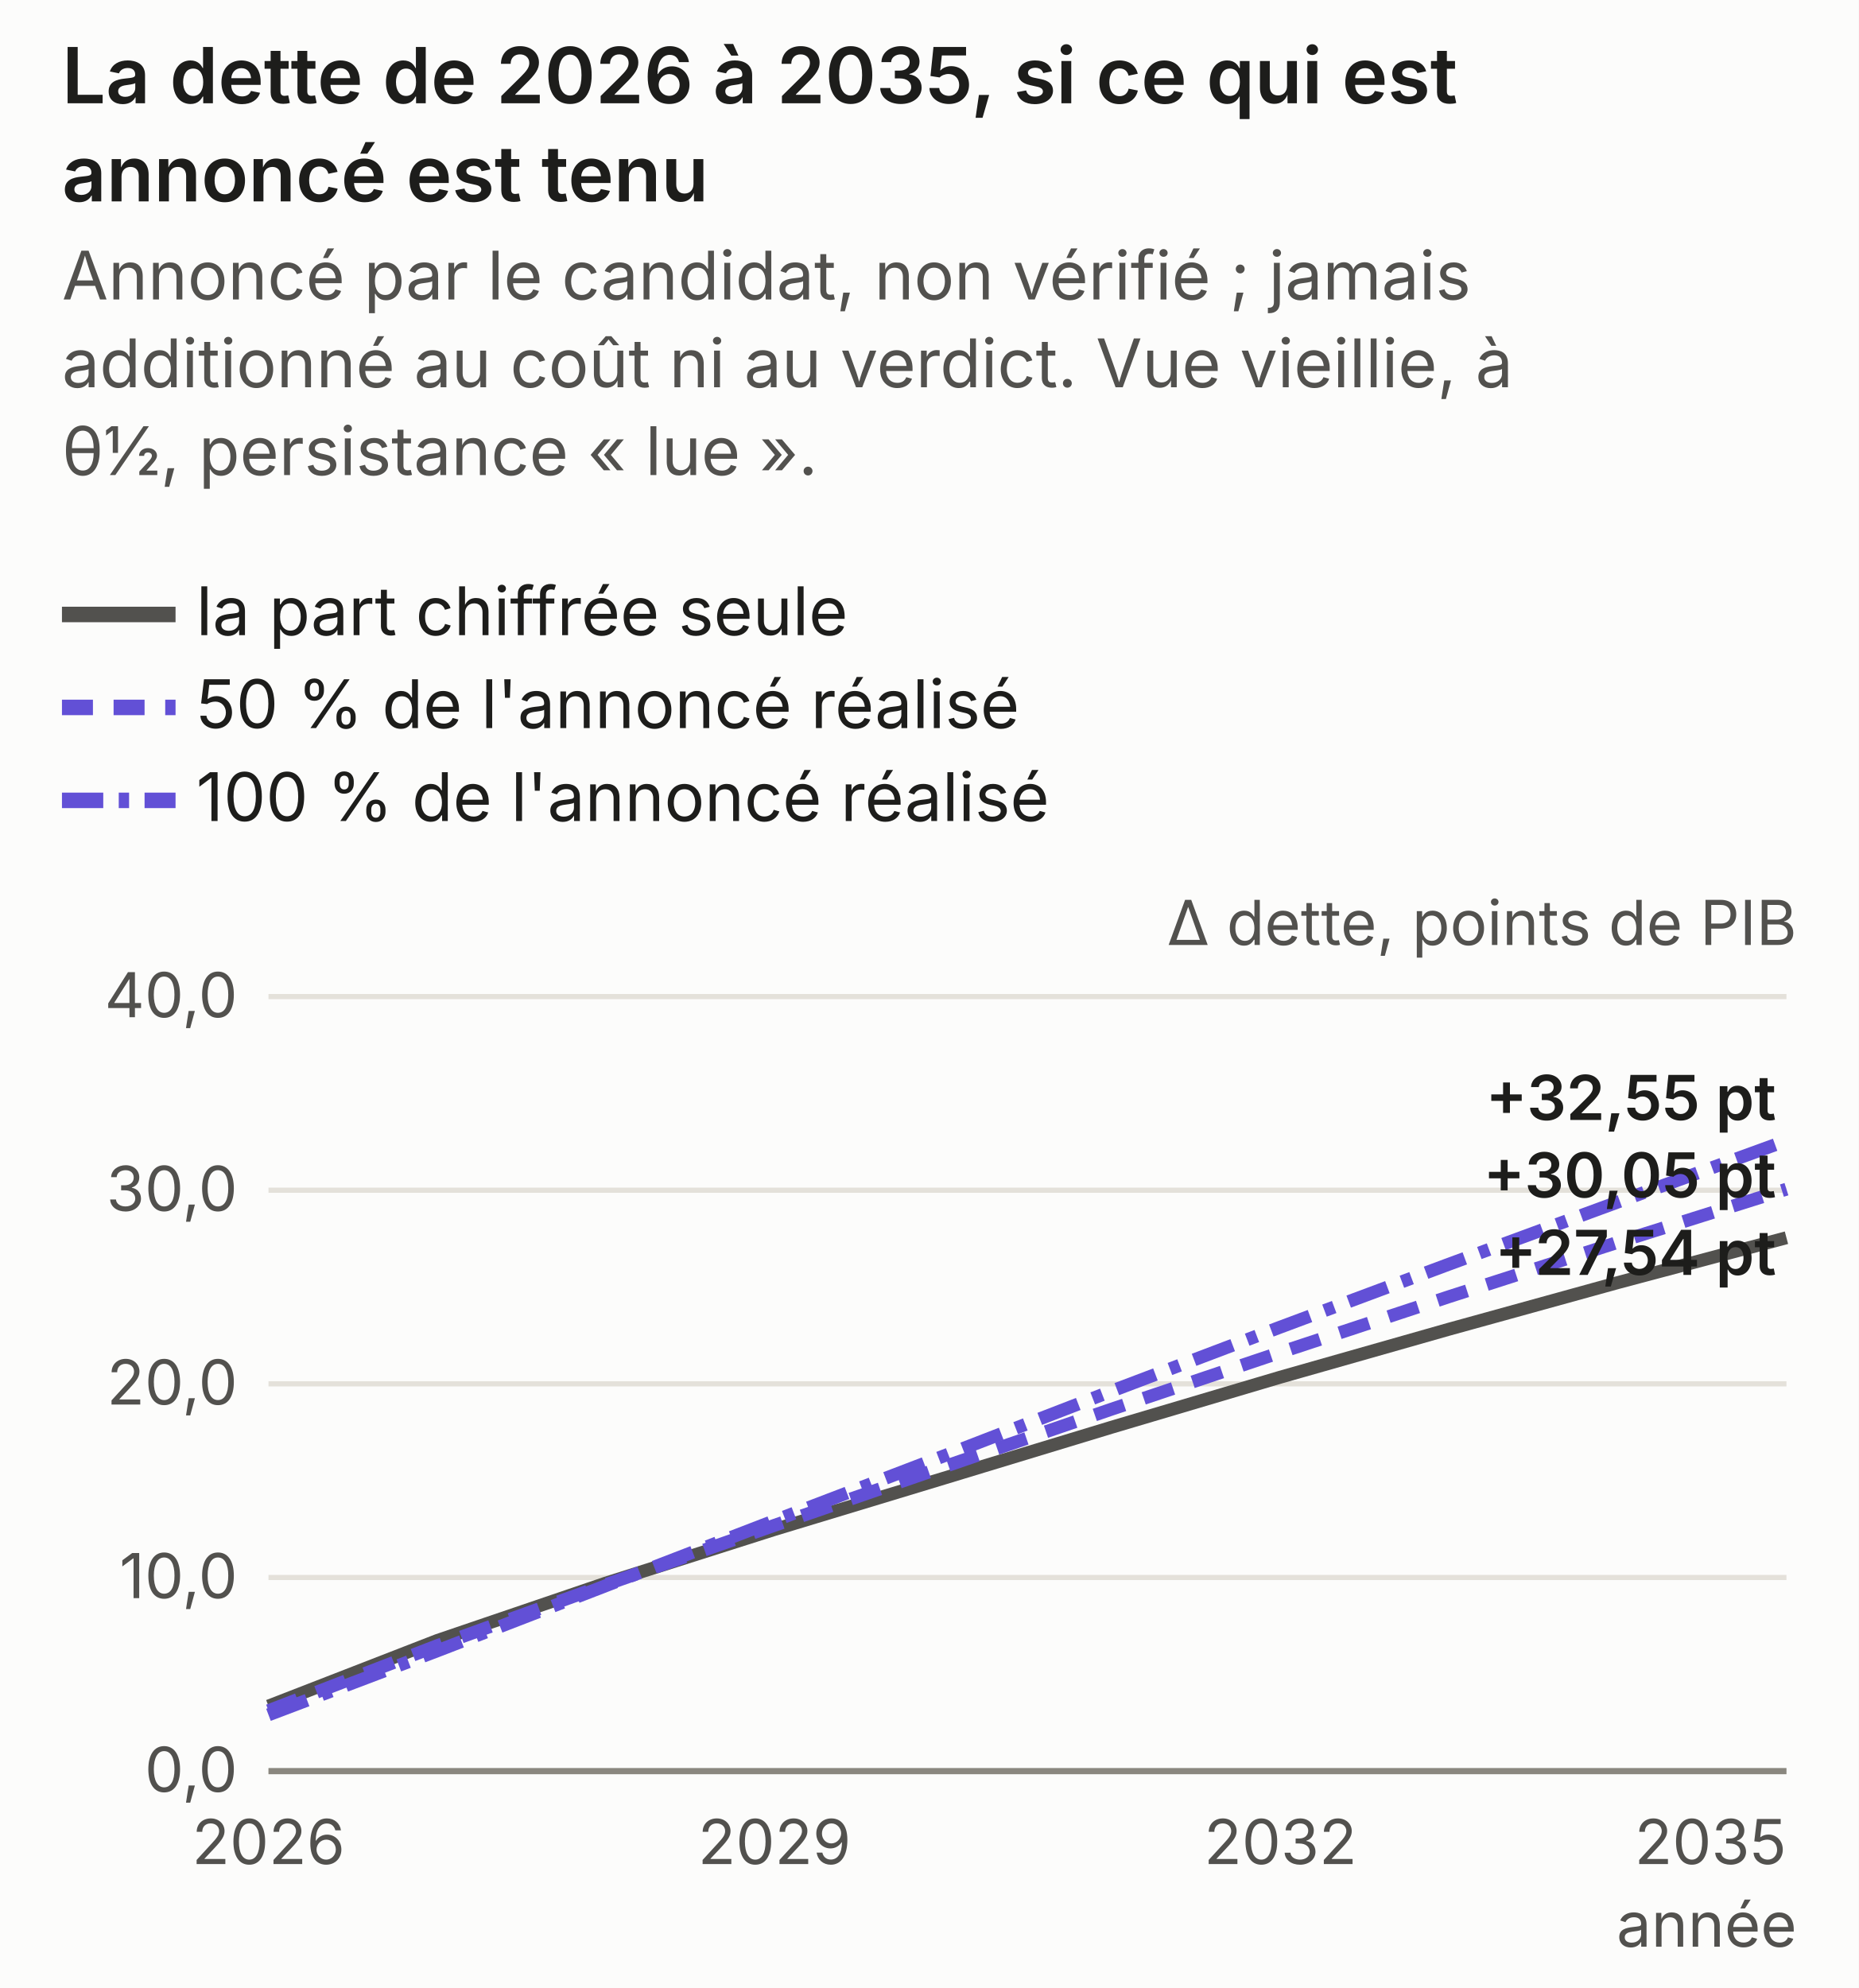
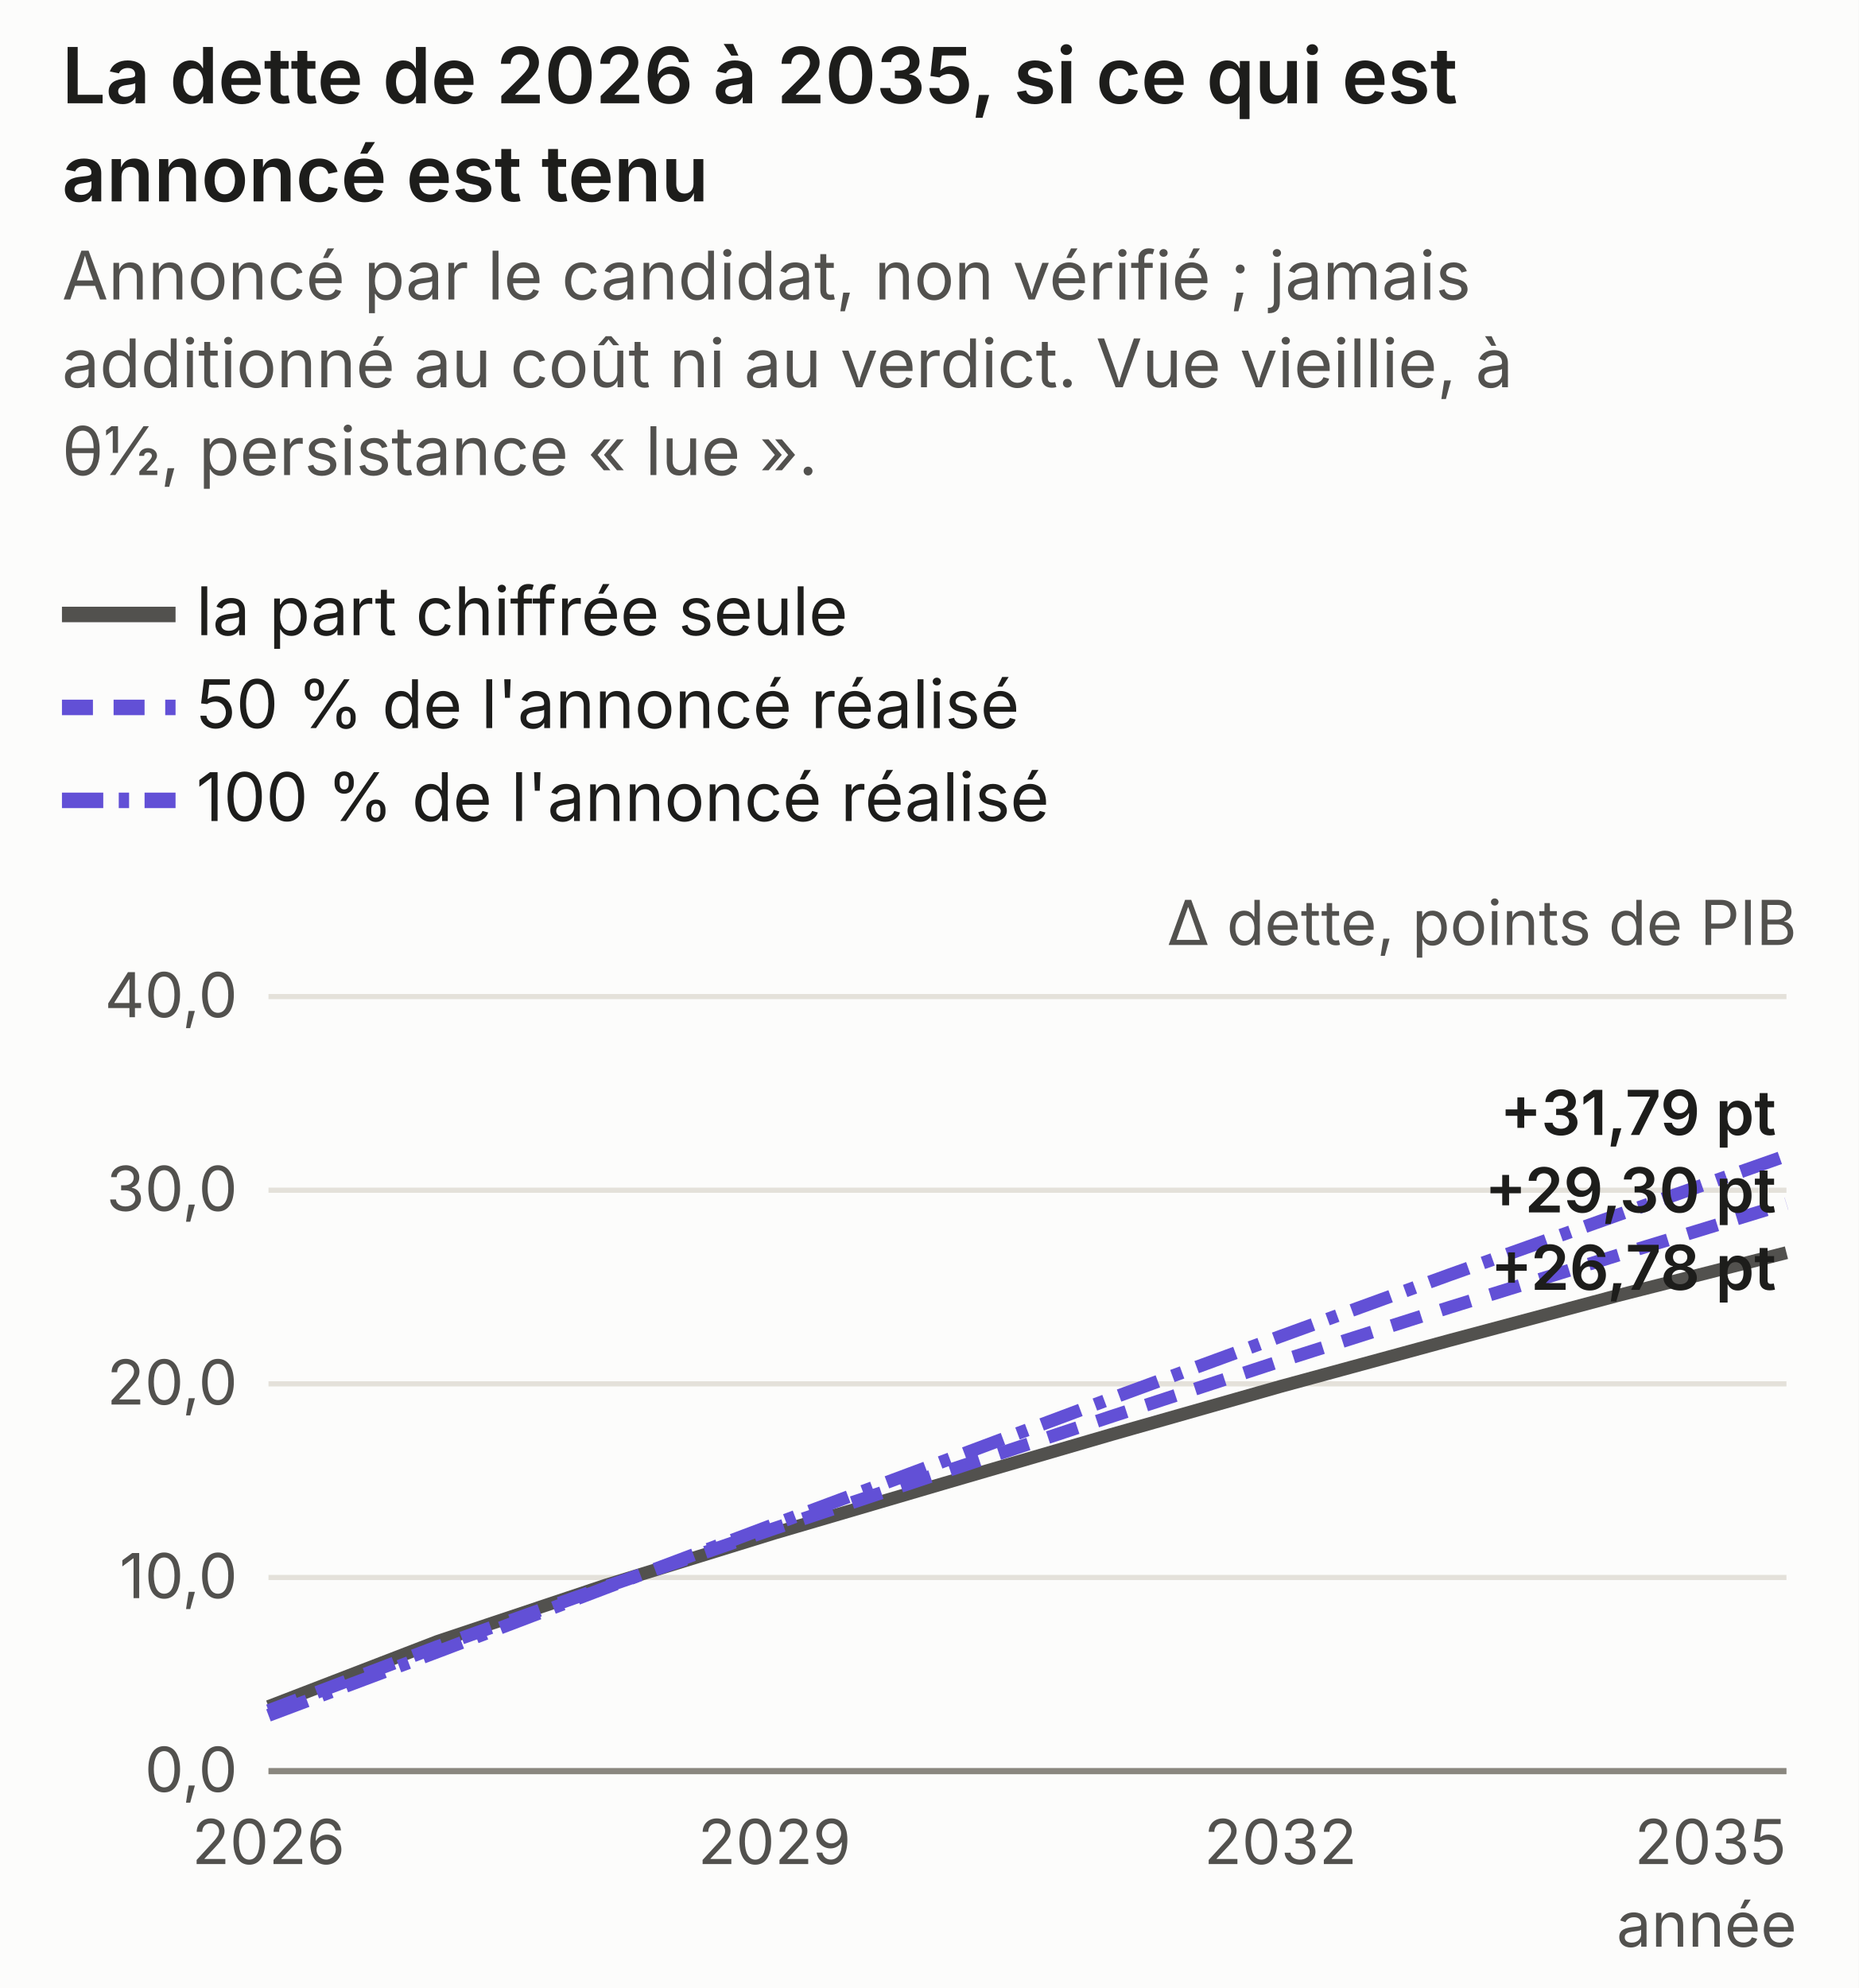
<svg xmlns="http://www.w3.org/2000/svg" viewBox="0 0 360 385" width="360" height="385" role="img" aria-labelledby="pres2027_melenchon_programme-annoncee-t pres2027_melenchon_programme-annoncee-d" font-size="13">
  <style>.g-fond{fill:#fcfcfb}.g-encre{fill:#1d1d1b}.g-doux{fill:#52514e}
.g-axe{stroke:#8a877f}.g-grille{stroke:#e4e1da}.g-zero{stroke:#52514e}
.g-s1{stroke:#2a78d6}.g-s2{stroke:#eb6834}.g-s3{stroke:#1baf7a}.g-s4{stroke:#6250d6}
.g-f1{fill:#2a78d6}.g-f2{fill:#eb6834}.g-f3{fill:#1baf7a}.g-f4{fill:#6250d6}
.g-bande{fill:#2a78d6;fill-opacity:.16}.g-plus{fill:#2a78d6}.g-moins{fill:#e34948}
.g-total{fill:#52514e}.g-lien{stroke:#8a877f}.g-sur{fill:#ffffff}
@media (prefers-color-scheme: dark){
.g-fond{fill:#1a1a19}.g-encre{fill:#ece9e2}.g-doux{fill:#c3c2b7}
.g-axe{stroke:#8f8b80}.g-grille{stroke:#33322f}.g-zero{stroke:#c3c2b7}
.g-s1{stroke:#3987e5}.g-s2{stroke:#d95926}.g-s3{stroke:#199e70}.g-s4{stroke:#9085e9}
.g-f1{fill:#3987e5}.g-f2{fill:#d95926}.g-f3{fill:#199e70}.g-f4{fill:#9085e9}
.g-bande{fill:#3987e5;fill-opacity:.24}.g-plus{fill:#3987e5}.g-moins{fill:#e66767}
.g-total{fill:#6b6862}.g-lien{stroke:#8f8b80}}
text{font-family:system-ui,-apple-system,"Segoe UI",sans-serif}</style>
  <rect class="g-fond" fill="#fcfcfb" x="0" y="0" width="360" height="385" />
  <text class="g-encre" fill="#1d1d1b" x="12" y="20" text-anchor="start" font-size="15" font-weight="600">La dette de 2026 à 2035, si ce qui est</text>
  <text class="g-encre" fill="#1d1d1b" x="12" y="39" text-anchor="start" font-size="15" font-weight="600">annoncé est tenu</text>
  <text class="g-doux" fill="#52514e" x="12" y="58" text-anchor="start">Annoncé par le candidat, non vérifié ; jamais</text>
  <text class="g-doux" fill="#52514e" x="12" y="75" text-anchor="start">additionné au coût ni au verdict. Vue vieillie, à</text>
  <text class="g-doux" fill="#52514e" x="12" y="92" text-anchor="start">θ½, persistance « lue ».</text>
  <line class="g-zero" stroke="#52514e" stroke-width="3" x1="12" y1="119" x2="34" y2="119" />
  <text class="g-encre" fill="#1d1d1b" x="38" y="123" text-anchor="start">la part chiffrée seule</text>
  <line class="g-s4" stroke="#6250d6" stroke-width="3" stroke-dasharray="6 4" x1="12" y1="137" x2="34" y2="137" />
  <text class="g-encre" fill="#1d1d1b" x="38" y="141" text-anchor="start">50 % de l'annoncé réalisé</text>
  <line class="g-s4" stroke="#6250d6" stroke-width="3" stroke-dasharray="8 3 2 3" x1="12" y1="155" x2="34" y2="155" />
  <text class="g-encre" fill="#1d1d1b" x="38" y="159" text-anchor="start">100 % de l'annoncé réalisé</text>
  <text class="g-doux" fill="#52514e" x="348" y="183" text-anchor="end" font-size="12">Δ dette, points de PIB</text>
  <line class="g-grille" stroke="#e4e1da" stroke-width="1" x1="52" y1="343" x2="346" y2="343" />
  <text class="g-doux" fill="#52514e" x="46" y="347" text-anchor="end" font-size="12">0,0</text>
  <line class="g-grille" stroke="#e4e1da" stroke-width="1" x1="52" y1="305.5" x2="346" y2="305.5" />
  <text class="g-doux" fill="#52514e" x="46" y="309.5" text-anchor="end" font-size="12">10,0</text>
  <line class="g-grille" stroke="#e4e1da" stroke-width="1" x1="52" y1="268" x2="346" y2="268" />
  <text class="g-doux" fill="#52514e" x="46" y="272" text-anchor="end" font-size="12">20,0</text>
  <line class="g-grille" stroke="#e4e1da" stroke-width="1" x1="52" y1="230.5" x2="346" y2="230.5" />
  <text class="g-doux" fill="#52514e" x="46" y="234.5" text-anchor="end" font-size="12">30,0</text>
  <line class="g-grille" stroke="#e4e1da" stroke-width="1" x1="52" y1="193" x2="346" y2="193" />
  <text class="g-doux" fill="#52514e" x="46" y="197" text-anchor="end" font-size="12">40,0</text>
  <line class="g-axe" stroke="#8a877f" stroke-width="1.2" x1="52" y1="343" x2="346" y2="343" />
-   <polyline class="g-zero" stroke="#52514e" fill="none" stroke-width="2.5" points="52,330.4 84.7,317.7 117.3,306.6 150,296.2 182.7,286.3 215.3,276.4 248,266.7 280.7,257.4 313.3,248.4 346,239.7" />
-   <polyline class="g-s4" stroke="#6250d6" fill="none" stroke-width="2.5" stroke-dasharray="6 4" points="52,331.3 84.7,318.7 117.3,306.9 150,295.4 182.7,284.1 215.3,272.9 248,261.9 280.7,251.1 313.3,240.6 346,230.3" />
-   <polyline class="g-s4" stroke="#6250d6" fill="none" stroke-width="2.5" stroke-dasharray="8 3 2 3" points="52,332.1 84.7,319.7 117.3,307.1 150,294.5 182.7,282 215.3,269.4 248,257 280.7,244.8 313.3,232.8 346,220.9" />
-   <text class="g-encre" fill="#1d1d1b" x="344" y="216.9" text-anchor="end" font-size="12" font-weight="600">+32,55 pt</text>
-   <text class="g-encre" fill="#1d1d1b" x="344" y="231.9" text-anchor="end" font-size="12" font-weight="600">+30,05 pt</text>
-   <text class="g-encre" fill="#1d1d1b" x="344" y="246.9" text-anchor="end" font-size="12" font-weight="600">+27,54 pt</text>
+   <polyline class="g-zero" stroke="#52514e" fill="none" stroke-width="2.5" points="52,330.5 84.7,317.9 117.3,307 150,296.9 182.7,287.3 215.3,277.8 248,268.5 280.7,259.6 313.3,250.9 346,242.6" />
+   <polyline class="g-s4" stroke="#6250d6" fill="none" stroke-width="2.5" stroke-dasharray="6 4" points="52,331.3 84.7,318.9 117.3,307.3 150,296 182.7,285.1 215.3,274.3 248,263.6 280.7,253.2 313.3,243.1 346,233.1" />
+   <polyline class="g-s4" stroke="#6250d6" fill="none" stroke-width="2.5" stroke-dasharray="8 3 2 3" points="52,332.2 84.7,319.9 117.3,307.5 150,295.2 182.7,283 215.3,270.8 248,258.8 280.7,246.9 313.3,235.3 346,223.8" />
+   <text class="g-encre" fill="#1d1d1b" x="344" y="219.8" text-anchor="end" font-size="12" font-weight="600">+31,79 pt</text>
+   <text class="g-encre" fill="#1d1d1b" x="344" y="234.8" text-anchor="end" font-size="12" font-weight="600">+29,30 pt</text>
+   <text class="g-encre" fill="#1d1d1b" x="344" y="249.8" text-anchor="end" font-size="12" font-weight="600">+26,78 pt</text>
  <text class="g-doux" fill="#52514e" x="52" y="361" text-anchor="middle" font-size="12">2026</text>
  <text class="g-doux" fill="#52514e" x="150" y="361" text-anchor="middle" font-size="12">2029</text>
  <text class="g-doux" fill="#52514e" x="248" y="361" text-anchor="middle" font-size="12">2032</text>
  <text class="g-doux" fill="#52514e" x="346" y="361" text-anchor="end" font-size="12">2035</text>
  <text class="g-doux" fill="#52514e" x="348" y="377" text-anchor="end" font-size="12">année</text>
</svg>
